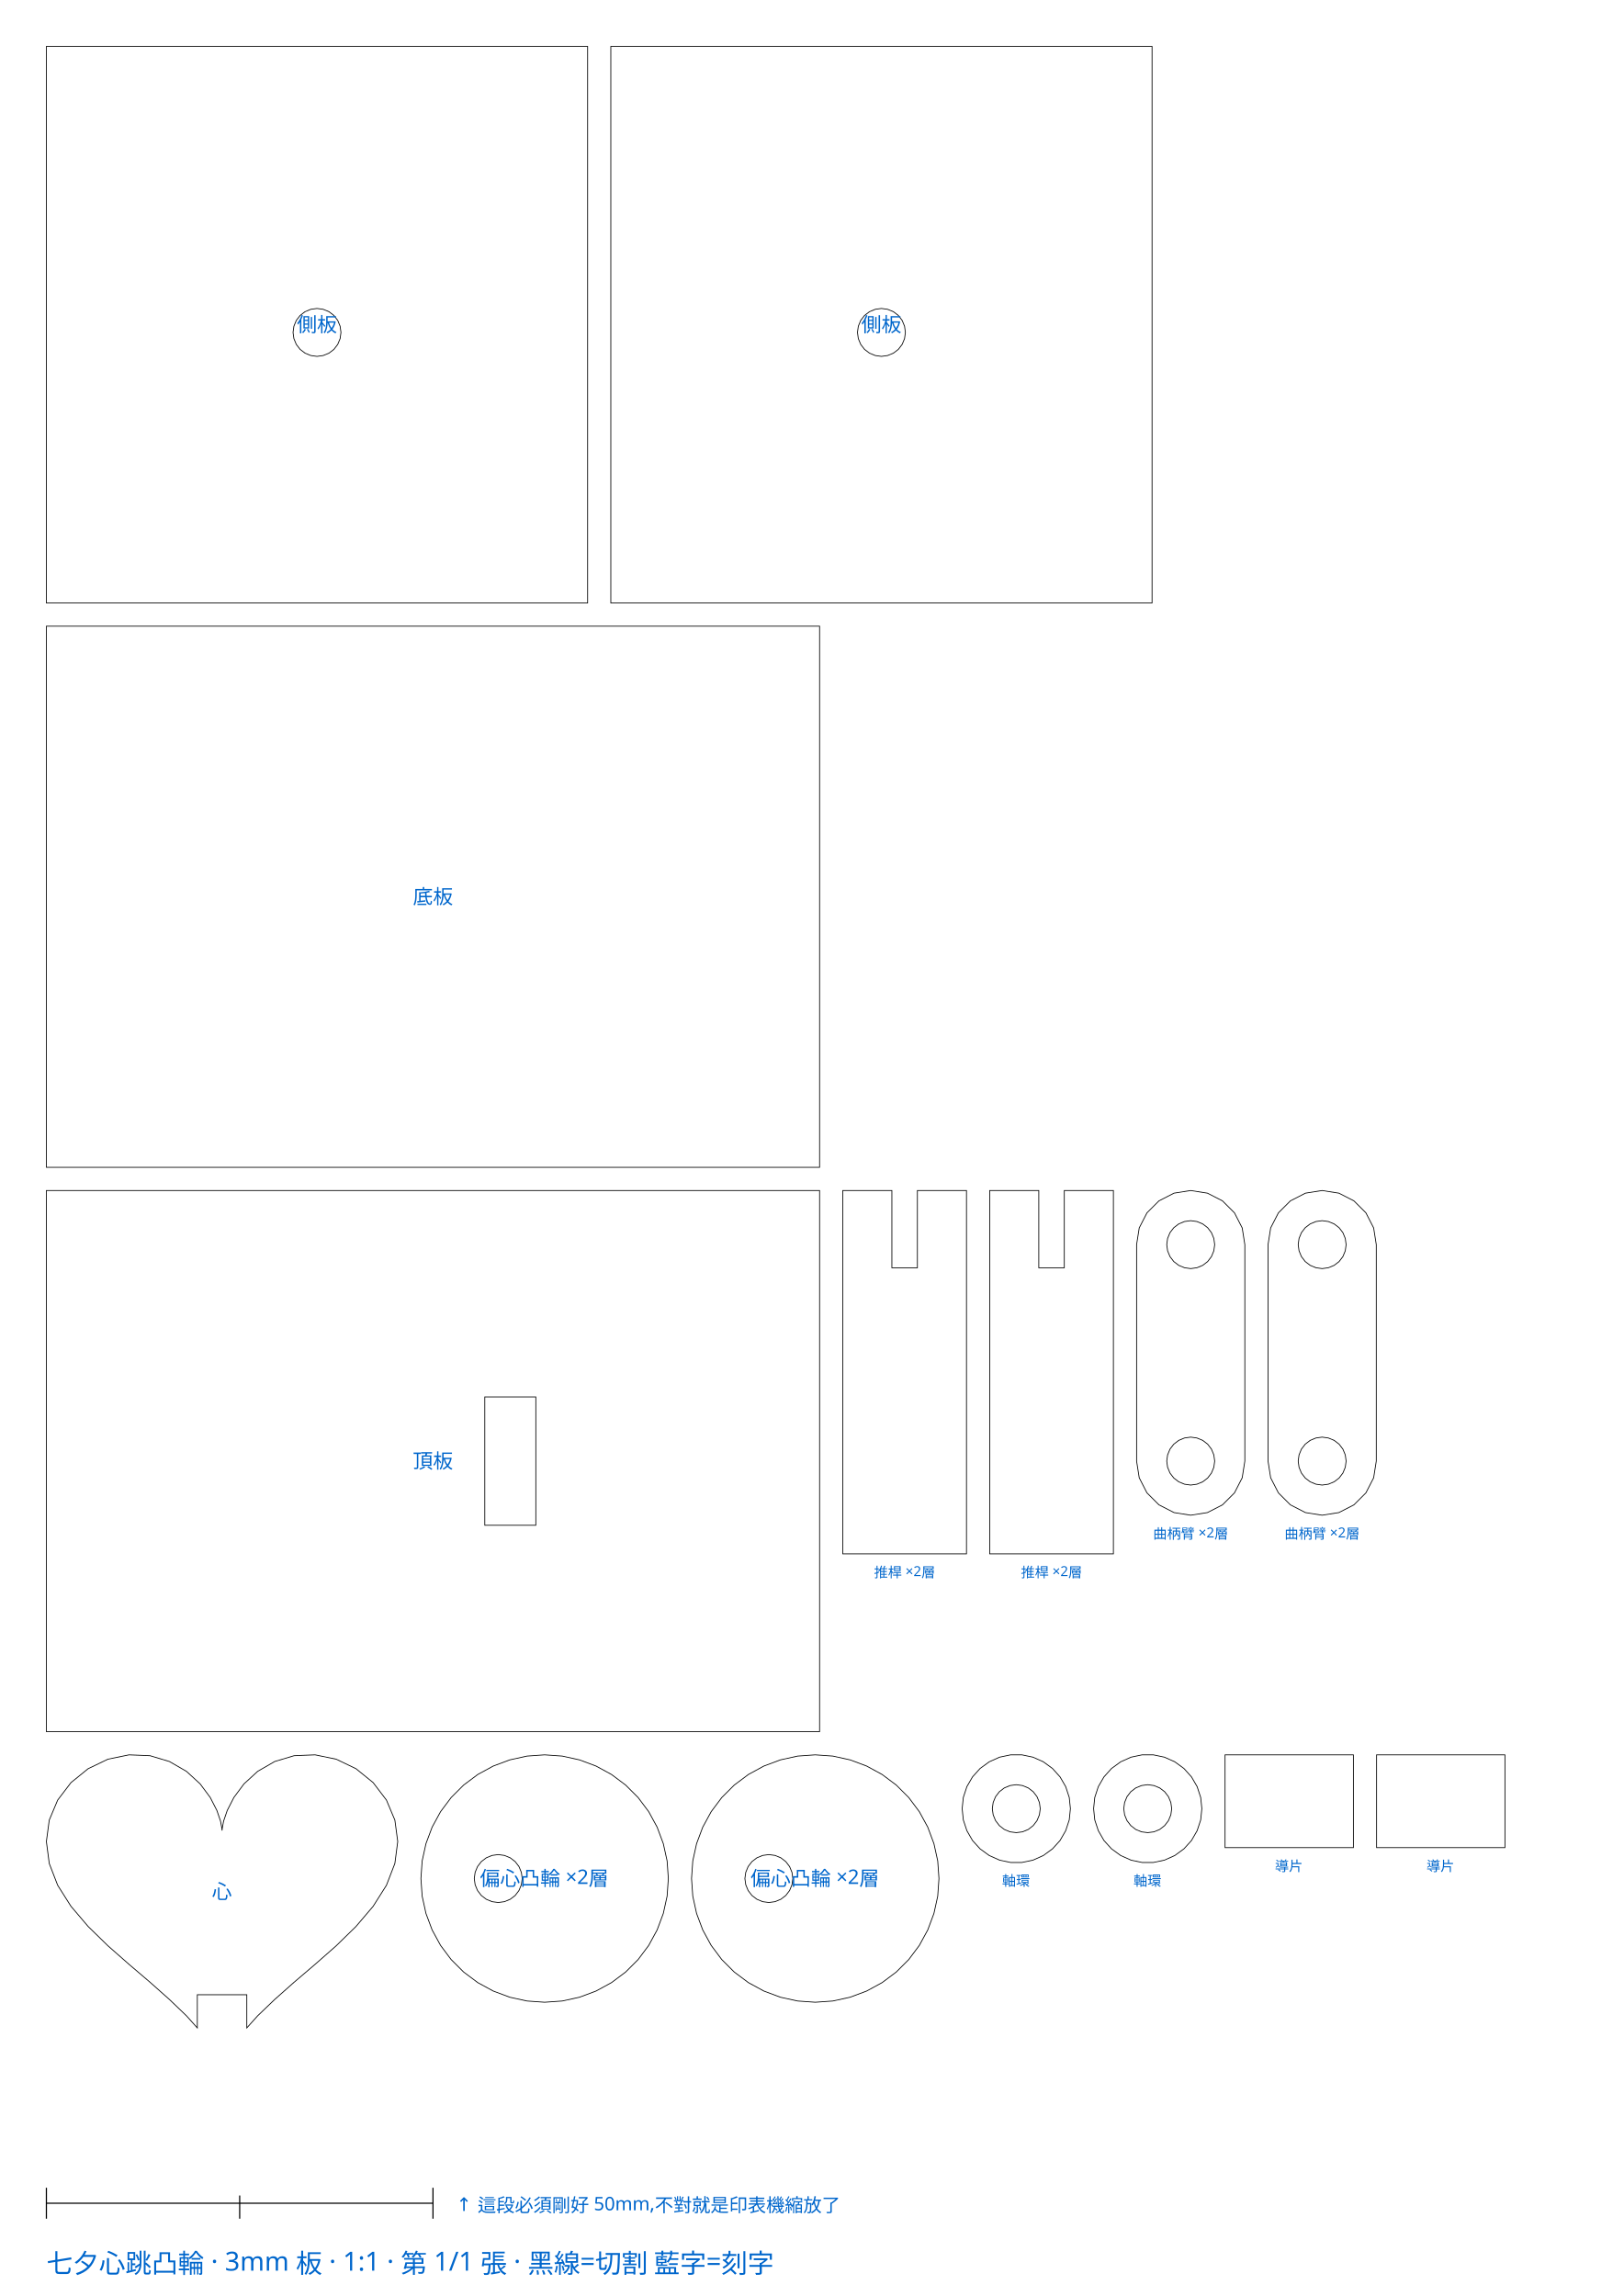
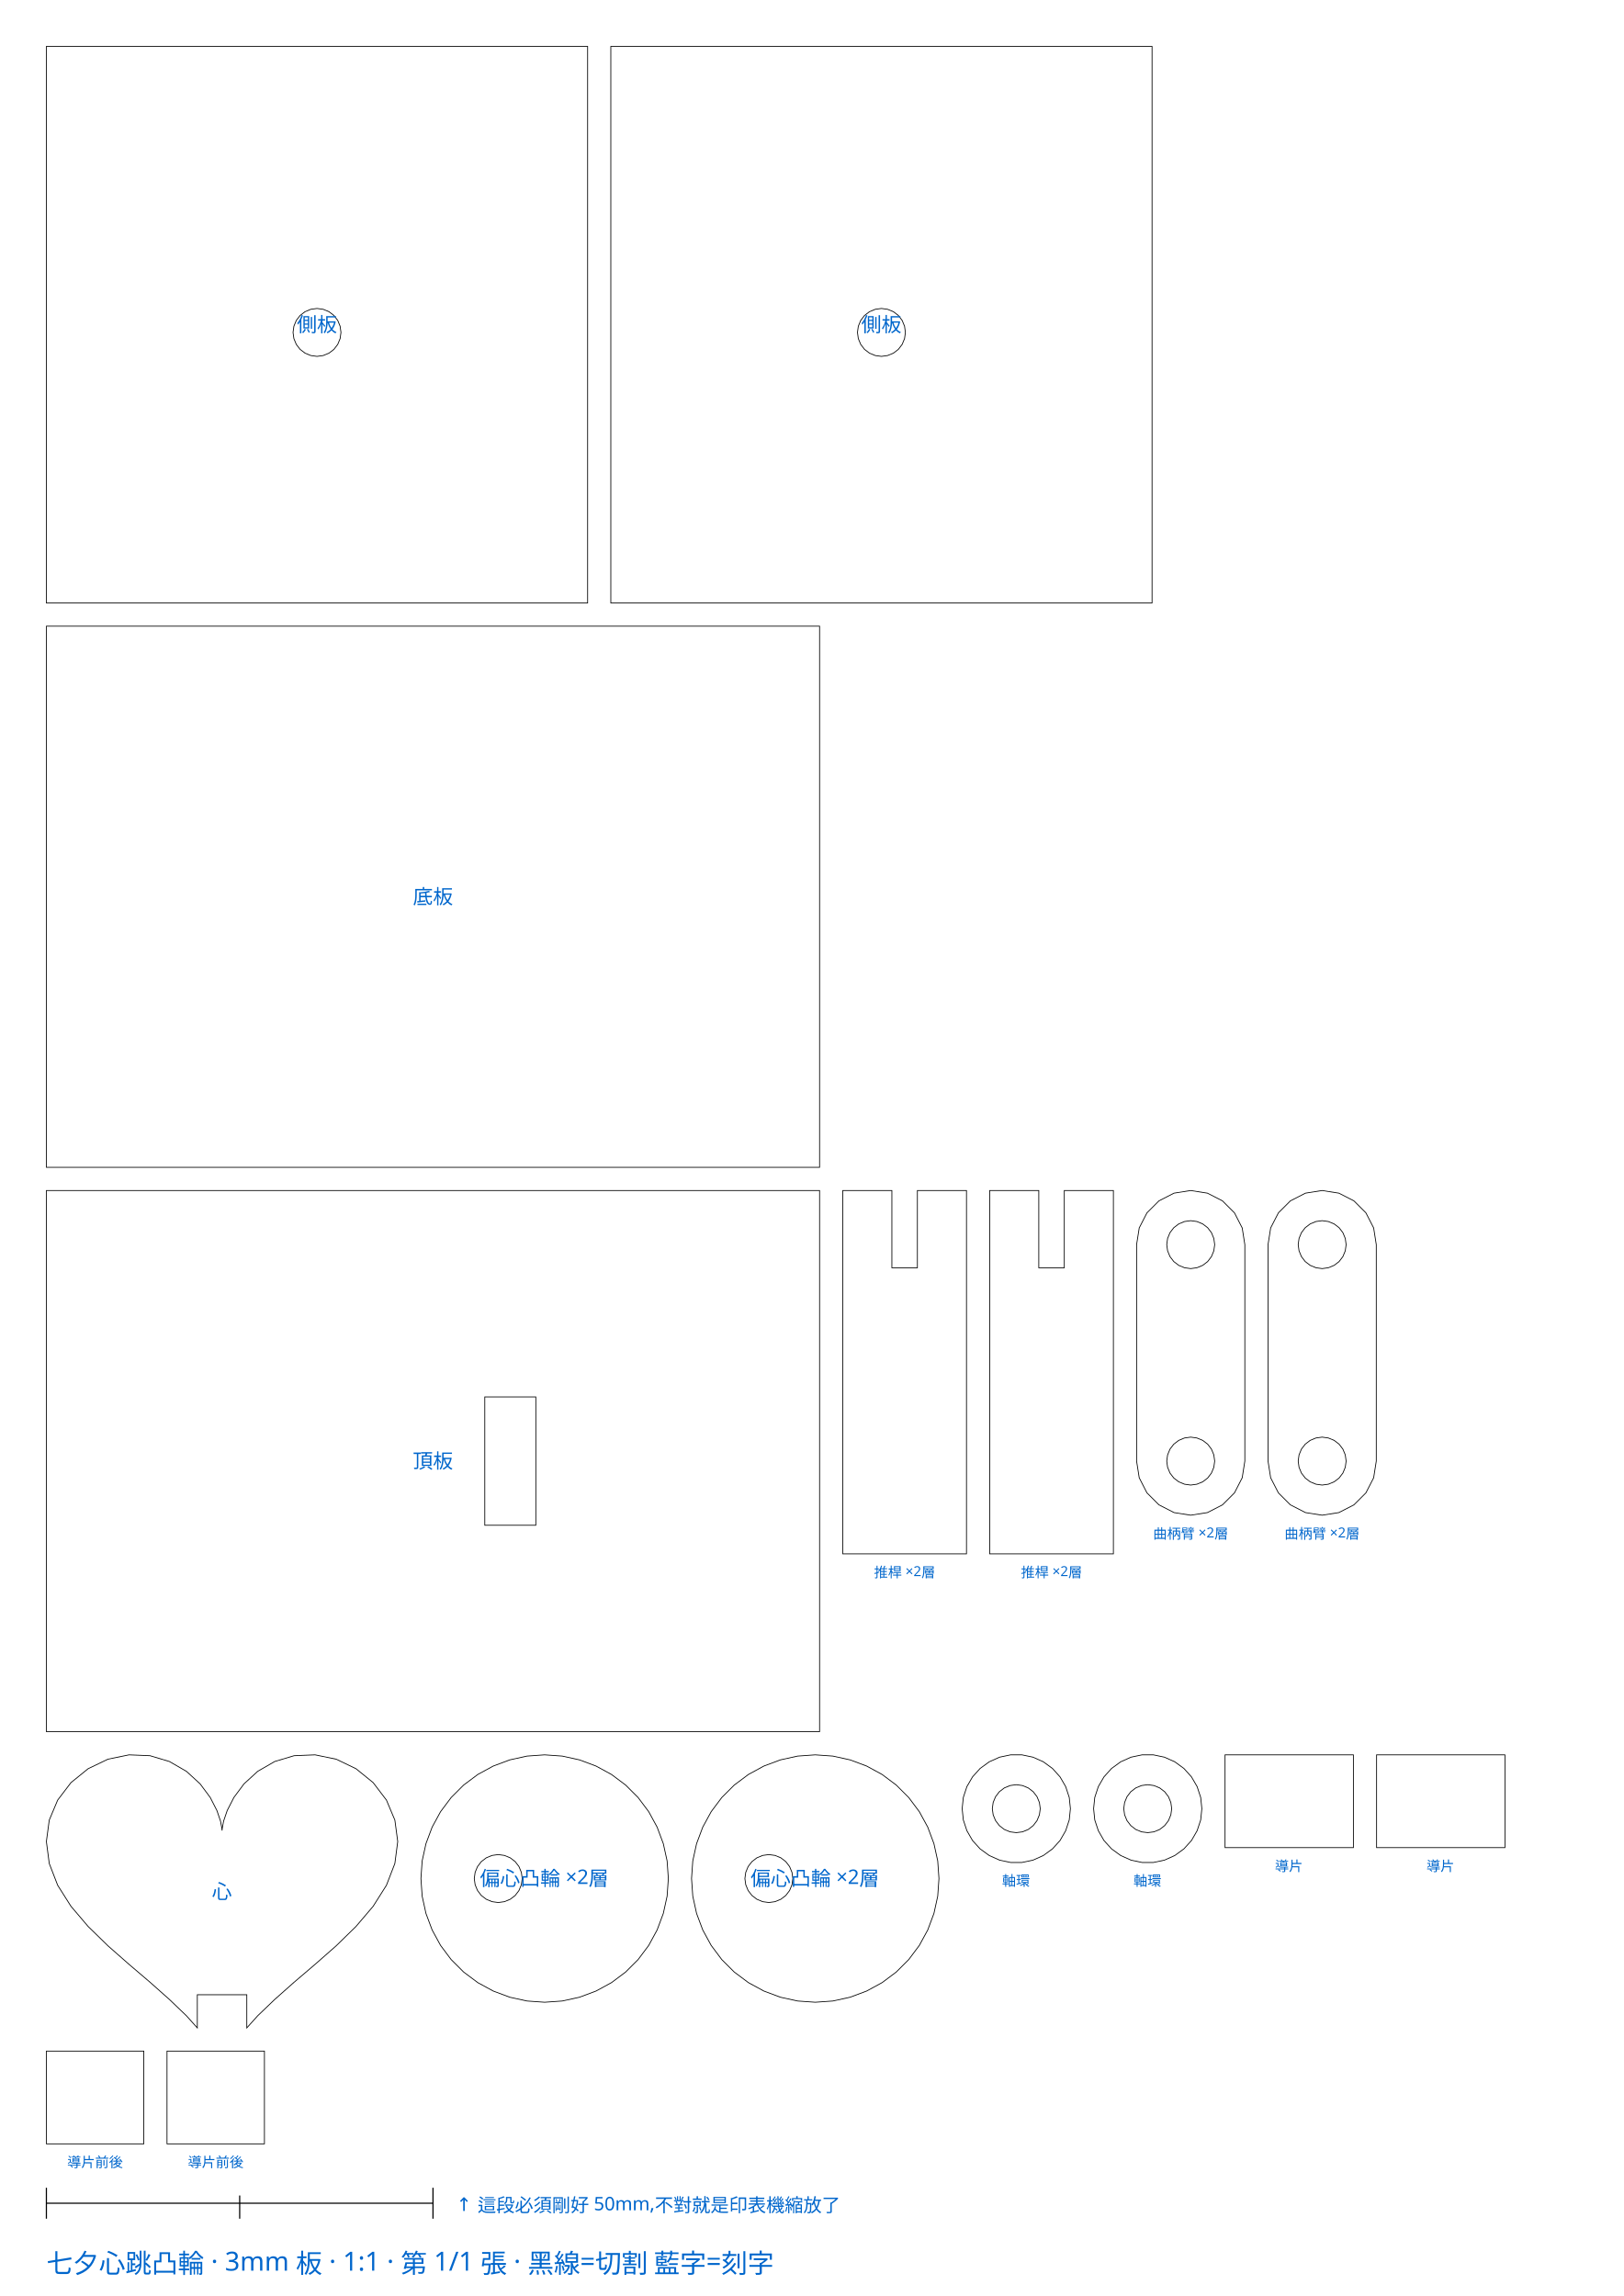
<svg xmlns="http://www.w3.org/2000/svg" width="210mm" height="297mm" viewBox="0 0 210 297">
  <style>
    polygon{fill:none;stroke:#000;stroke-width:.1}
    .lb{fill:#06c;font:2.6px "Noto Sans TC",sans-serif;text-anchor:middle;dominant-baseline:middle}
    .hd{fill:#06c;font:3.4px sans-serif}
  </style>
  <g stroke="#000" stroke-width=".15" fill="none">
    <path d="M6,285 h50 M6,283 v4 M31,284 v3 M56,283 v4" />
  </g>
  <text class="hd" style="font-size:2.4px" x="59" y="286">↑ 這段必須剛好 50mm,不對就是印表機縮放了</text>
  <text class="hd" x="6" y="294">七夕心跳凸輪 · 3mm 板 · 1:1 · 第 1/1 張 · 黑線=切割 藍字=刻字</text>
  <g>
    <polygon points="6.00,78.00 76.00,78.00 76.00,6.00 6.00,6.00" />
    <polygon points="43.99,43.80 43.68,44.55 43.19,45.19 42.55,45.68 41.80,45.99 41.00,46.10 40.20,45.99 39.45,45.68 38.81,45.19 38.32,44.55 38.01,43.80 37.90,43.00 38.01,42.20 38.32,41.45 38.81,40.81 39.45,40.32 40.20,40.01 41.00,39.90 41.80,40.01 42.55,40.32 43.19,40.81 43.68,41.45 43.99,42.20 44.10,43.00" />
    <text class="lb" style="font-size:2.6px" x="41.0" y="42.0">側板</text>
  </g>
  <g>
    <polygon points="79.00,78.00 149.00,78.00 149.00,6.00 79.00,6.00" />
    <polygon points="116.99,43.80 116.68,44.55 116.19,45.19 115.55,45.68 114.80,45.99 114.00,46.10 113.20,45.99 112.45,45.68 111.81,45.19 111.32,44.55 111.01,43.80 110.90,43.00 111.01,42.20 111.32,41.45 111.81,40.81 112.45,40.32 113.20,40.01 114.00,39.90 114.80,40.01 115.55,40.32 116.19,40.81 116.68,41.45 116.99,42.20 117.10,43.00" />
    <text class="lb" style="font-size:2.6px" x="114.0" y="42.0">側板</text>
  </g>
  <g>
    <polygon points="6.00,151.00 106.00,151.00 106.00,81.00 6.00,81.00" />
    <text class="lb" style="font-size:2.6px" x="56.0" y="116.0">底板</text>
  </g>
  <g>
    <polygon points="6.00,224.00 106.00,224.00 106.00,154.00 6.00,154.00" />
    <polygon points="62.70,180.70 69.30,180.70 69.30,197.30 62.70,197.30" />
    <text class="lb" style="font-size:2.6px" x="56.0" y="189.0">頂板</text>
  </g>
  <g>
    <polygon points="109.00,201.00 125.00,201.00 125.00,154.00 118.65,154.00 118.65,164.00 115.35,164.00 115.35,154.00 109.00,154.00" />
    <text class="lb" style="font-size:1.8px" x="117.0" y="203.4">推桿 ×2層</text>
  </g>
  <g>
    <polygon points="128.00,201.00 144.00,201.00 144.00,154.00 137.65,154.00 137.65,164.00 134.35,164.00 134.35,154.00 128.00,154.00" />
    <text class="lb" style="font-size:1.8px" x="136.0" y="203.4">推桿 ×2層</text>
  </g>
  <g>
    <polygon points="161.00,161.00 160.66,158.84 159.66,156.89 158.11,155.34 156.16,154.34 154.00,154.00 151.84,154.34 149.89,155.34 148.34,156.89 147.34,158.84 147.00,161.00 147.00,189.00 147.34,191.16 148.34,193.11 149.89,194.66 151.84,195.66 154.00,196.00 156.16,195.66 158.11,194.66 159.66,193.11 160.66,191.16 161.00,189.00" />
    <polygon points="156.99,161.80 156.68,162.55 156.19,163.19 155.55,163.68 154.80,163.99 154.00,164.10 153.20,163.99 152.45,163.68 151.81,163.19 151.32,162.55 151.01,161.80 150.90,161.00 151.01,160.20 151.32,159.45 151.81,158.81 152.45,158.32 153.20,158.01 154.00,157.90 154.80,158.01 155.55,158.32 156.19,158.81 156.68,159.45 156.99,160.20 157.10,161.00" />
    <polygon points="156.99,189.80 156.68,190.55 156.19,191.19 155.55,191.68 154.80,191.99 154.00,192.10 153.20,191.99 152.45,191.68 151.81,191.19 151.32,190.55 151.01,189.80 150.90,189.00 151.01,188.20 151.32,187.45 151.81,186.81 152.45,186.32 153.20,186.01 154.00,185.90 154.80,186.01 155.55,186.32 156.19,186.81 156.68,187.45 156.99,188.20 157.10,189.00" />
    <text class="lb" style="font-size:1.8px" x="154.0" y="198.4">曲柄臂 ×2層</text>
  </g>
  <g>
    <polygon points="178.00,161.00 177.66,158.84 176.66,156.89 175.11,155.34 173.16,154.34 171.00,154.00 168.84,154.34 166.89,155.34 165.34,156.89 164.34,158.84 164.00,161.00 164.00,189.00 164.34,191.16 165.34,193.11 166.89,194.66 168.84,195.66 171.00,196.00 173.16,195.66 175.11,194.66 176.66,193.11 177.66,191.16 178.00,189.00" />
    <polygon points="173.99,161.80 173.68,162.55 173.19,163.19 172.55,163.68 171.80,163.99 171.00,164.10 170.20,163.99 169.45,163.68 168.81,163.19 168.32,162.55 168.01,161.80 167.90,161.00 168.01,160.20 168.32,159.45 168.81,158.81 169.45,158.32 170.20,158.01 171.00,157.90 171.80,158.01 172.55,158.32 173.19,158.81 173.68,159.45 173.99,160.20 174.10,161.00" />
    <polygon points="173.99,189.80 173.68,190.55 173.19,191.19 172.55,191.68 171.80,191.99 171.00,192.10 170.20,191.99 169.45,191.68 168.81,191.19 168.32,190.55 168.01,189.80 167.90,189.00 168.01,188.20 168.32,187.45 168.81,186.81 169.45,186.32 170.20,186.01 171.00,185.90 171.80,186.01 172.55,186.32 173.19,186.81 173.68,187.45 173.99,188.20 174.10,189.00" />
    <text class="lb" style="font-size:1.8px" x="171.0" y="198.4">曲柄臂 ×2層</text>
  </g>
  <g>
-     <polygon points="28.72,236.79 28.75,236.48 28.92,235.57 29.39,234.19 30.25,232.51 31.56,230.75 33.33,229.13 35.53,227.86 38.04,227.11 40.75,227.00 43.48,227.56 46.04,228.79 48.26,230.59 49.98,232.85 51.07,235.44 51.44,238.21 51.07,241.05 49.98,243.87 48.26,246.59 46.04,249.20 43.48,251.70 40.75,254.10 38.04,256.41 35.53,258.64 33.33,260.75 31.92,262.32 31.92,258.03 25.52,258.03 25.52,262.32 24.11,260.75 21.91,258.64 19.40,256.41 16.69,254.10 13.96,251.70 11.40,249.20 9.18,246.59 7.46,243.87 6.37,241.05 6.00,238.21 6.37,235.44 7.46,232.85 9.18,230.59 11.40,228.79 13.96,227.56 16.69,227.00 19.40,227.11 21.91,227.86 24.11,229.13 25.88,230.75 27.19,232.51 28.05,234.19 28.52,235.57 28.69,236.48 28.72,236.79" />
+     <polygon points="28.72,236.79 28.75,236.48 28.92,235.57 29.39,234.19 30.25,232.51 31.56,230.75 33.33,229.13 35.53,227.86 38.04,227.11 40.75,227.00 43.48,227.56 46.04,228.79 48.26,230.59 49.98,232.85 51.07,235.44 51.44,238.21 51.07,241.05 49.98,243.87 48.26,246.59 46.04,249.20 43.48,251.70 40.75,254.10 38.04,256.41 35.53,258.64 33.33,260.75 31.92,262.32 31.92,258.03 25.52,258.03 25.52,262.32 24.11,260.75 21.91,258.64 19.40,256.41 16.69,254.10 13.96,251.70 11.40,249.20 9.18,246.59 7.46,243.87 6.37,241.05 6.00,238.21 6.37,235.44 7.46,232.85 9.18,230.59 11.40,228.79 13.96,227.56 16.69,227.00 19.40,227.11 21.91,227.86 24.11,229.13 25.88,230.75 27.19,232.51 28.05,234.19 28.52,235.57 28.69,236.48" />
    <text class="lb" style="font-size:2.6px" x="28.7" y="244.7">心</text>
  </g>
  <g>
    <polygon points="86.44,243.00 86.28,240.72 85.79,238.49 84.99,236.35 83.90,234.35 82.53,232.52 80.92,230.91 79.09,229.54 77.09,228.45 74.95,227.65 72.72,227.16 70.44,227.00 68.16,227.16 65.93,227.65 63.79,228.45 61.79,229.54 59.96,230.91 58.35,232.52 56.98,234.35 55.89,236.35 55.09,238.49 54.60,240.72 54.44,243.00 54.60,245.28 55.09,247.51 55.89,249.65 56.98,251.65 58.35,253.48 59.96,255.09 61.79,256.46 63.79,257.55 65.93,258.35 68.16,258.84 70.44,259.00 72.72,258.84 74.95,258.35 77.09,257.55 79.09,256.46 80.92,255.09 82.53,253.48 83.90,251.65 84.99,249.65 85.79,247.51 86.28,245.28" />
    <polygon points="67.43,243.80 67.12,244.55 66.63,245.19 65.99,245.68 65.24,245.99 64.44,246.10 63.64,245.99 62.89,245.68 62.25,245.19 61.76,244.55 61.45,243.80 61.34,243.00 61.45,242.20 61.76,241.45 62.25,240.81 62.89,240.32 63.64,240.01 64.44,239.90 65.24,240.01 65.99,240.32 66.63,240.81 67.12,241.45 67.43,242.20 67.54,243.00" />
    <text class="lb" style="font-size:2.6px" x="70.4" y="243.0">偏心凸輪 ×2層</text>
  </g>
  <g>
    <polygon points="121.44,243.00 121.28,240.72 120.79,238.49 119.99,236.35 118.90,234.35 117.53,232.52 115.92,230.91 114.09,229.54 112.09,228.45 109.95,227.65 107.72,227.16 105.44,227.00 103.16,227.16 100.93,227.65 98.79,228.45 96.79,229.54 94.96,230.91 93.35,232.52 91.98,234.35 90.89,236.35 90.09,238.49 89.60,240.72 89.44,243.00 89.60,245.28 90.09,247.51 90.89,249.65 91.98,251.65 93.35,253.48 94.96,255.09 96.79,256.46 98.79,257.55 100.93,258.35 103.16,258.84 105.44,259.00 107.72,258.84 109.95,258.35 112.09,257.55 114.09,256.46 115.92,255.09 117.53,253.48 118.90,251.65 119.99,249.65 120.79,247.51 121.28,245.28" />
    <polygon points="102.43,243.80 102.12,244.55 101.63,245.19 100.99,245.68 100.24,245.99 99.44,246.10 98.64,245.99 97.89,245.68 97.25,245.19 96.76,244.55 96.45,243.80 96.34,243.00 96.45,242.20 96.76,241.45 97.25,240.81 97.89,240.32 98.64,240.01 99.44,239.90 100.24,240.01 100.99,240.32 101.63,240.81 102.12,241.45 102.43,242.20 102.54,243.00" />
    <text class="lb" style="font-size:2.6px" x="105.4" y="243.0">偏心凸輪 ×2層</text>
  </g>
  <g>
    <polygon points="138.44,233.96 138.29,232.51 137.83,231.11 137.10,229.85 136.12,228.76 134.94,227.90 133.60,227.30 132.17,227.00 130.71,227.00 129.28,227.30 127.94,227.90 126.76,228.76 125.78,229.85 125.05,231.11 124.59,232.51 124.44,233.96 124.59,235.42 125.05,236.81 125.78,238.08 126.76,239.16 127.94,240.02 129.28,240.62 130.71,240.92 132.17,240.92 133.60,240.62 134.94,240.02 136.12,239.16 137.10,238.08 137.83,236.81 138.29,235.42" />
    <polygon points="134.43,234.76 134.12,235.51 133.63,236.15 132.99,236.65 132.24,236.96 131.44,237.06 130.64,236.96 129.89,236.65 129.25,236.15 128.76,235.51 128.45,234.76 128.34,233.96 128.45,233.16 128.76,232.41 129.25,231.77 129.89,231.28 130.64,230.97 131.44,230.86 132.24,230.97 132.99,231.28 133.63,231.77 134.12,232.41 134.43,233.16 134.54,233.96" />
    <text class="lb" style="font-size:1.8px" x="131.4" y="243.3">軸環</text>
  </g>
  <g>
    <polygon points="155.44,233.96 155.29,232.51 154.83,231.11 154.10,229.85 153.12,228.76 151.94,227.90 150.60,227.30 149.17,227.00 147.71,227.00 146.28,227.30 144.94,227.90 143.76,228.76 142.78,229.85 142.05,231.11 141.59,232.51 141.44,233.96 141.59,235.42 142.05,236.81 142.78,238.08 143.76,239.16 144.94,240.02 146.28,240.62 147.71,240.92 149.17,240.92 150.60,240.62 151.94,240.02 153.12,239.16 154.10,238.08 154.83,236.81 155.29,235.42" />
    <polygon points="151.43,234.76 151.12,235.51 150.63,236.15 149.99,236.65 149.24,236.96 148.44,237.06 147.64,236.96 146.89,236.65 146.25,236.15 145.76,235.51 145.45,234.76 145.34,233.96 145.45,233.16 145.76,232.41 146.25,231.77 146.89,231.28 147.64,230.97 148.44,230.86 149.24,230.97 149.99,231.28 150.63,231.77 151.12,232.41 151.43,233.16 151.54,233.96" />
    <text class="lb" style="font-size:1.8px" x="148.4" y="243.3">軸環</text>
  </g>
  <g>
    <polygon points="158.44,239.00 175.04,239.00 175.04,227.00 158.44,227.00" />
    <text class="lb" style="font-size:1.8px" x="166.7" y="241.4">導片</text>
  </g>
  <g>
    <polygon points="178.04,239.00 194.64,239.00 194.64,227.00 178.04,227.00" />
    <text class="lb" style="font-size:1.8px" x="186.3" y="241.4">導片</text>
  </g>
+   <g>
+     <polygon points="6.00,277.32 18.60,277.32 18.60,265.32 6.00,265.32" />
+     <text class="lb" style="font-size:1.8px" x="12.3" y="279.7">導片前後</text>
+   </g>
+   <g>
+     <polygon points="21.60,277.32 34.20,277.32 34.20,265.32 21.60,265.32" />
+     <text class="lb" style="font-size:1.8px" x="27.9" y="279.7">導片前後</text>
+   </g>
</svg>
